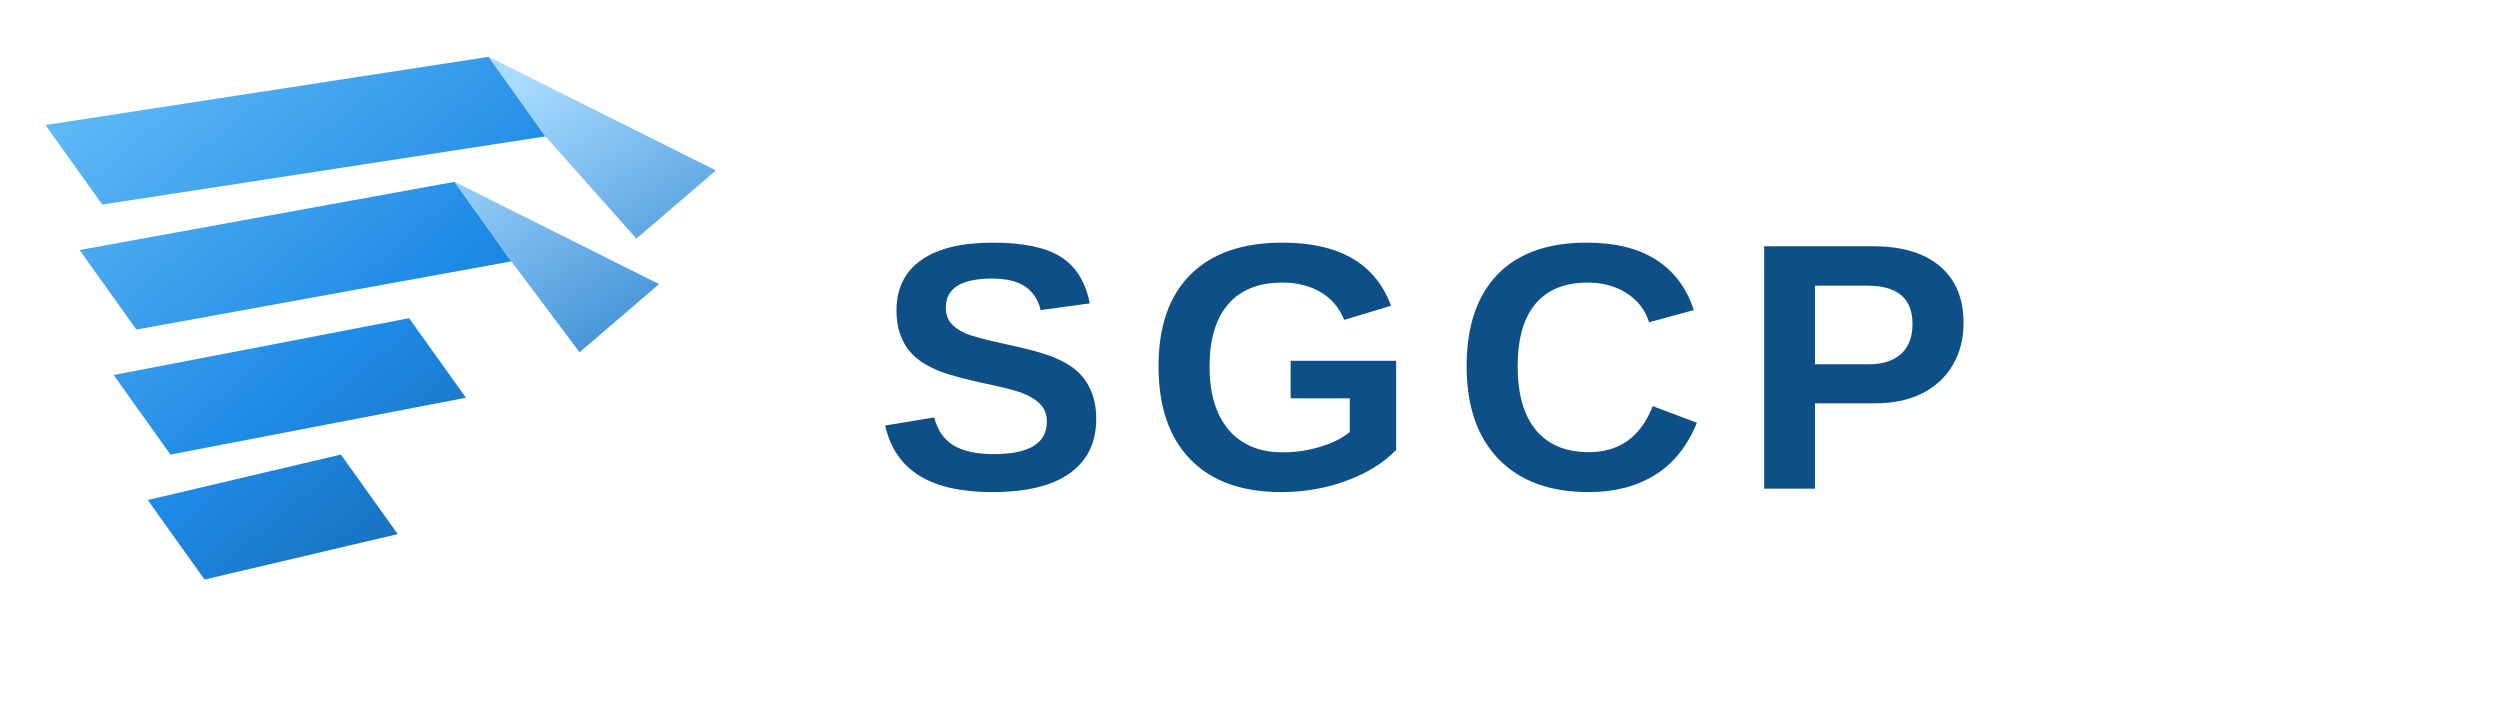
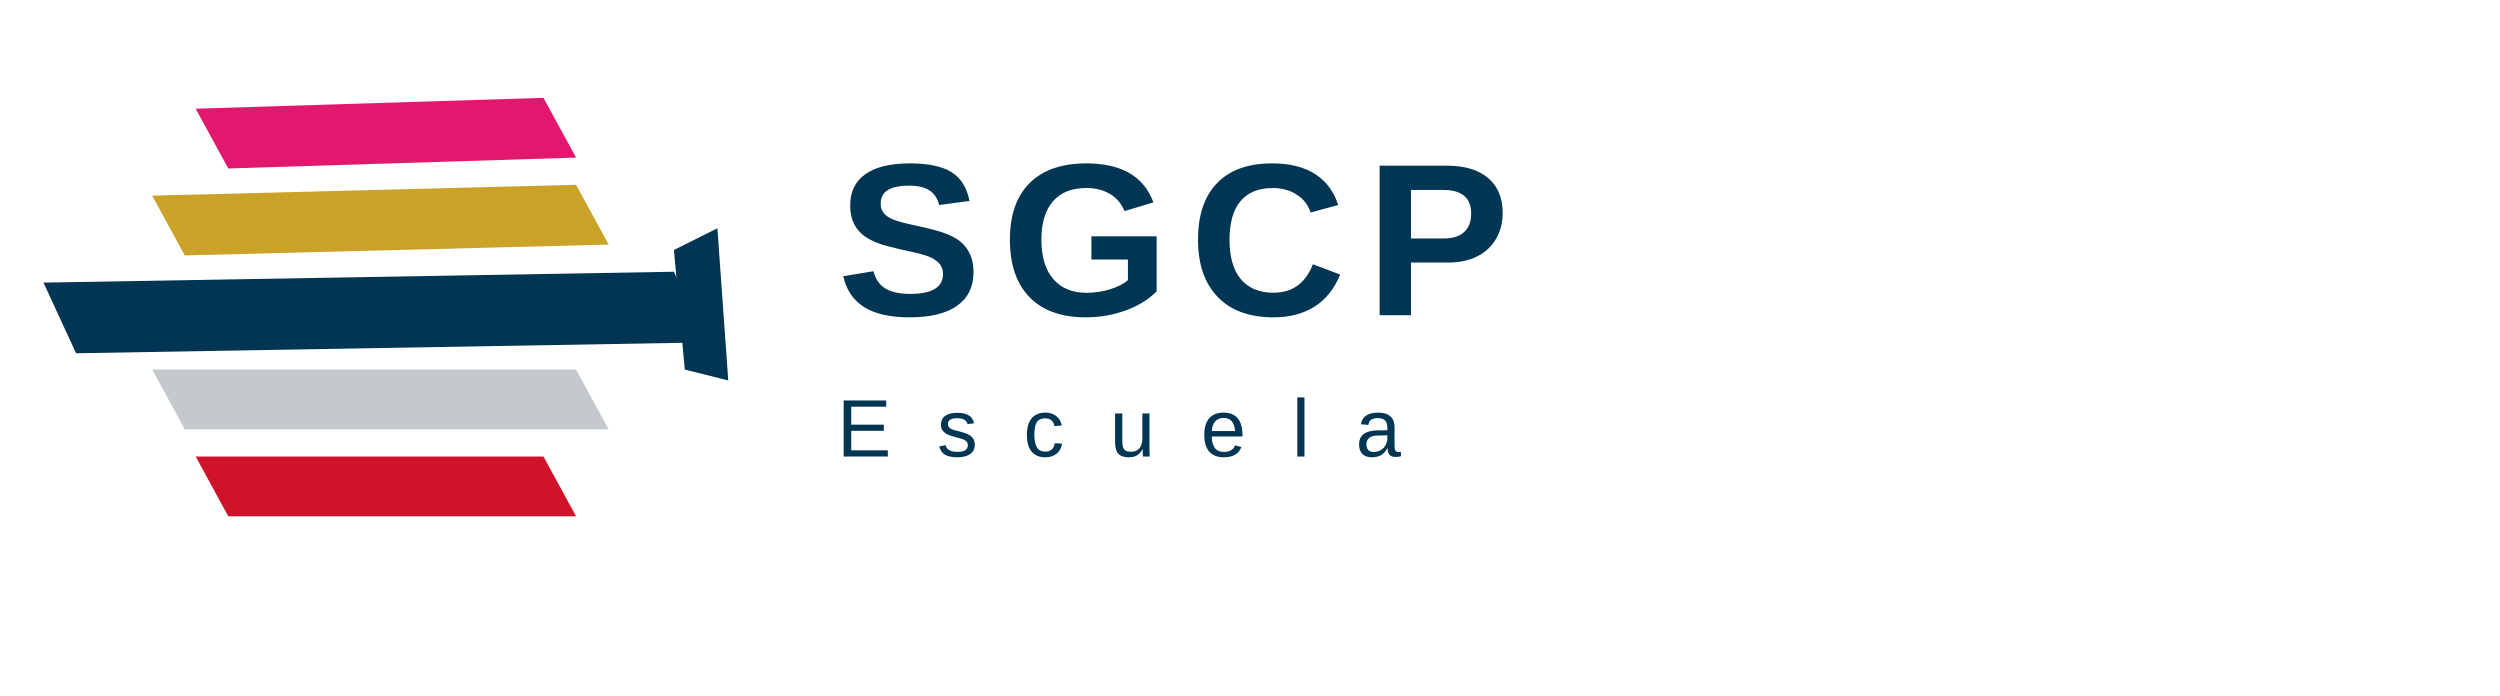
- <svg xmlns="http://www.w3.org/2000/svg" viewBox="0 0 440 128" role="img" aria-labelledby="sgcpTitle sgcpDesc">
-   <defs>
-     <linearGradient id="sgcpSky" x1="10" y1="6" x2="100" y2="112" gradientUnits="userSpaceOnUse">
-       <stop offset="0" stop-color="#5eb8f5" />
-       <stop offset="0.45" stop-color="#1e8ae6" />
-       <stop offset="1" stop-color="#0f4f88" />
-     </linearGradient>
-     <linearGradient id="sgcpEdge" x1="88" y1="2" x2="126" y2="62" gradientUnits="userSpaceOnUse">
-       <stop offset="0" stop-color="#a8dbff" />
-       <stop offset="1" stop-color="#1270c4" />
-     </linearGradient>
-   </defs>
-   <g transform="translate(8 10)">
-     <polygon fill="url(#sgcpSky)" points="0,12 78,0 88,14 10,26" />
-     <polygon fill="url(#sgcpEdge)" points="78,0 118,20 104,32 88,14" />
-     <polygon fill="url(#sgcpSky)" points="6,34 72,22 82,36 16,48" />
-     <polygon fill="url(#sgcpEdge)" points="72,22 108,40 94,52 82,36" />
-     <polygon fill="url(#sgcpSky)" points="12,56 64,46 74,60 22,70" />
-     <polygon fill="url(#sgcpSky)" points="18,78 52,70 62,84 28,92" />
+ <svg xmlns="http://www.w3.org/2000/svg" viewBox="0 0 460 128" role="img" aria-labelledby="sgcpTitle sgcpDesc">
+   <g transform="translate(6 18)">
+     <polygon fill="#e2186e" points="30,2 94,0 100,11 36,13" />
+     <polygon fill="#c9a227" points="22,18 100,16 106,27 28,29" />
+     <polygon fill="#003553" points="2,34 118,32 124,45 8,47" />
+     <polygon fill="#c5c9ce" points="22,50 100,50 106,61 28,61" />
+     <polygon fill="#d0122a" points="30,66 94,66 100,77 36,77" />
+     <polygon fill="#003553" points="118,28 126,24 128,52 120,50" />
  </g>
-   <text x="154" y="86" fill="#0f4f88" font-family="Manrope, Arial, Helvetica, sans-serif" font-size="62" font-weight="800" letter-spacing="6">SGCP</text>
+   <text x="154" y="58" fill="#003553" font-family="Manrope, Arial, Helvetica, sans-serif" font-size="40" font-weight="800" letter-spacing="3.5">SGCP</text>
+   <text x="154" y="84" fill="#003553" font-family="Manrope, Arial, Helvetica, sans-serif" font-size="15" font-weight="500" letter-spacing="8.4">Escuela</text>
</svg>
